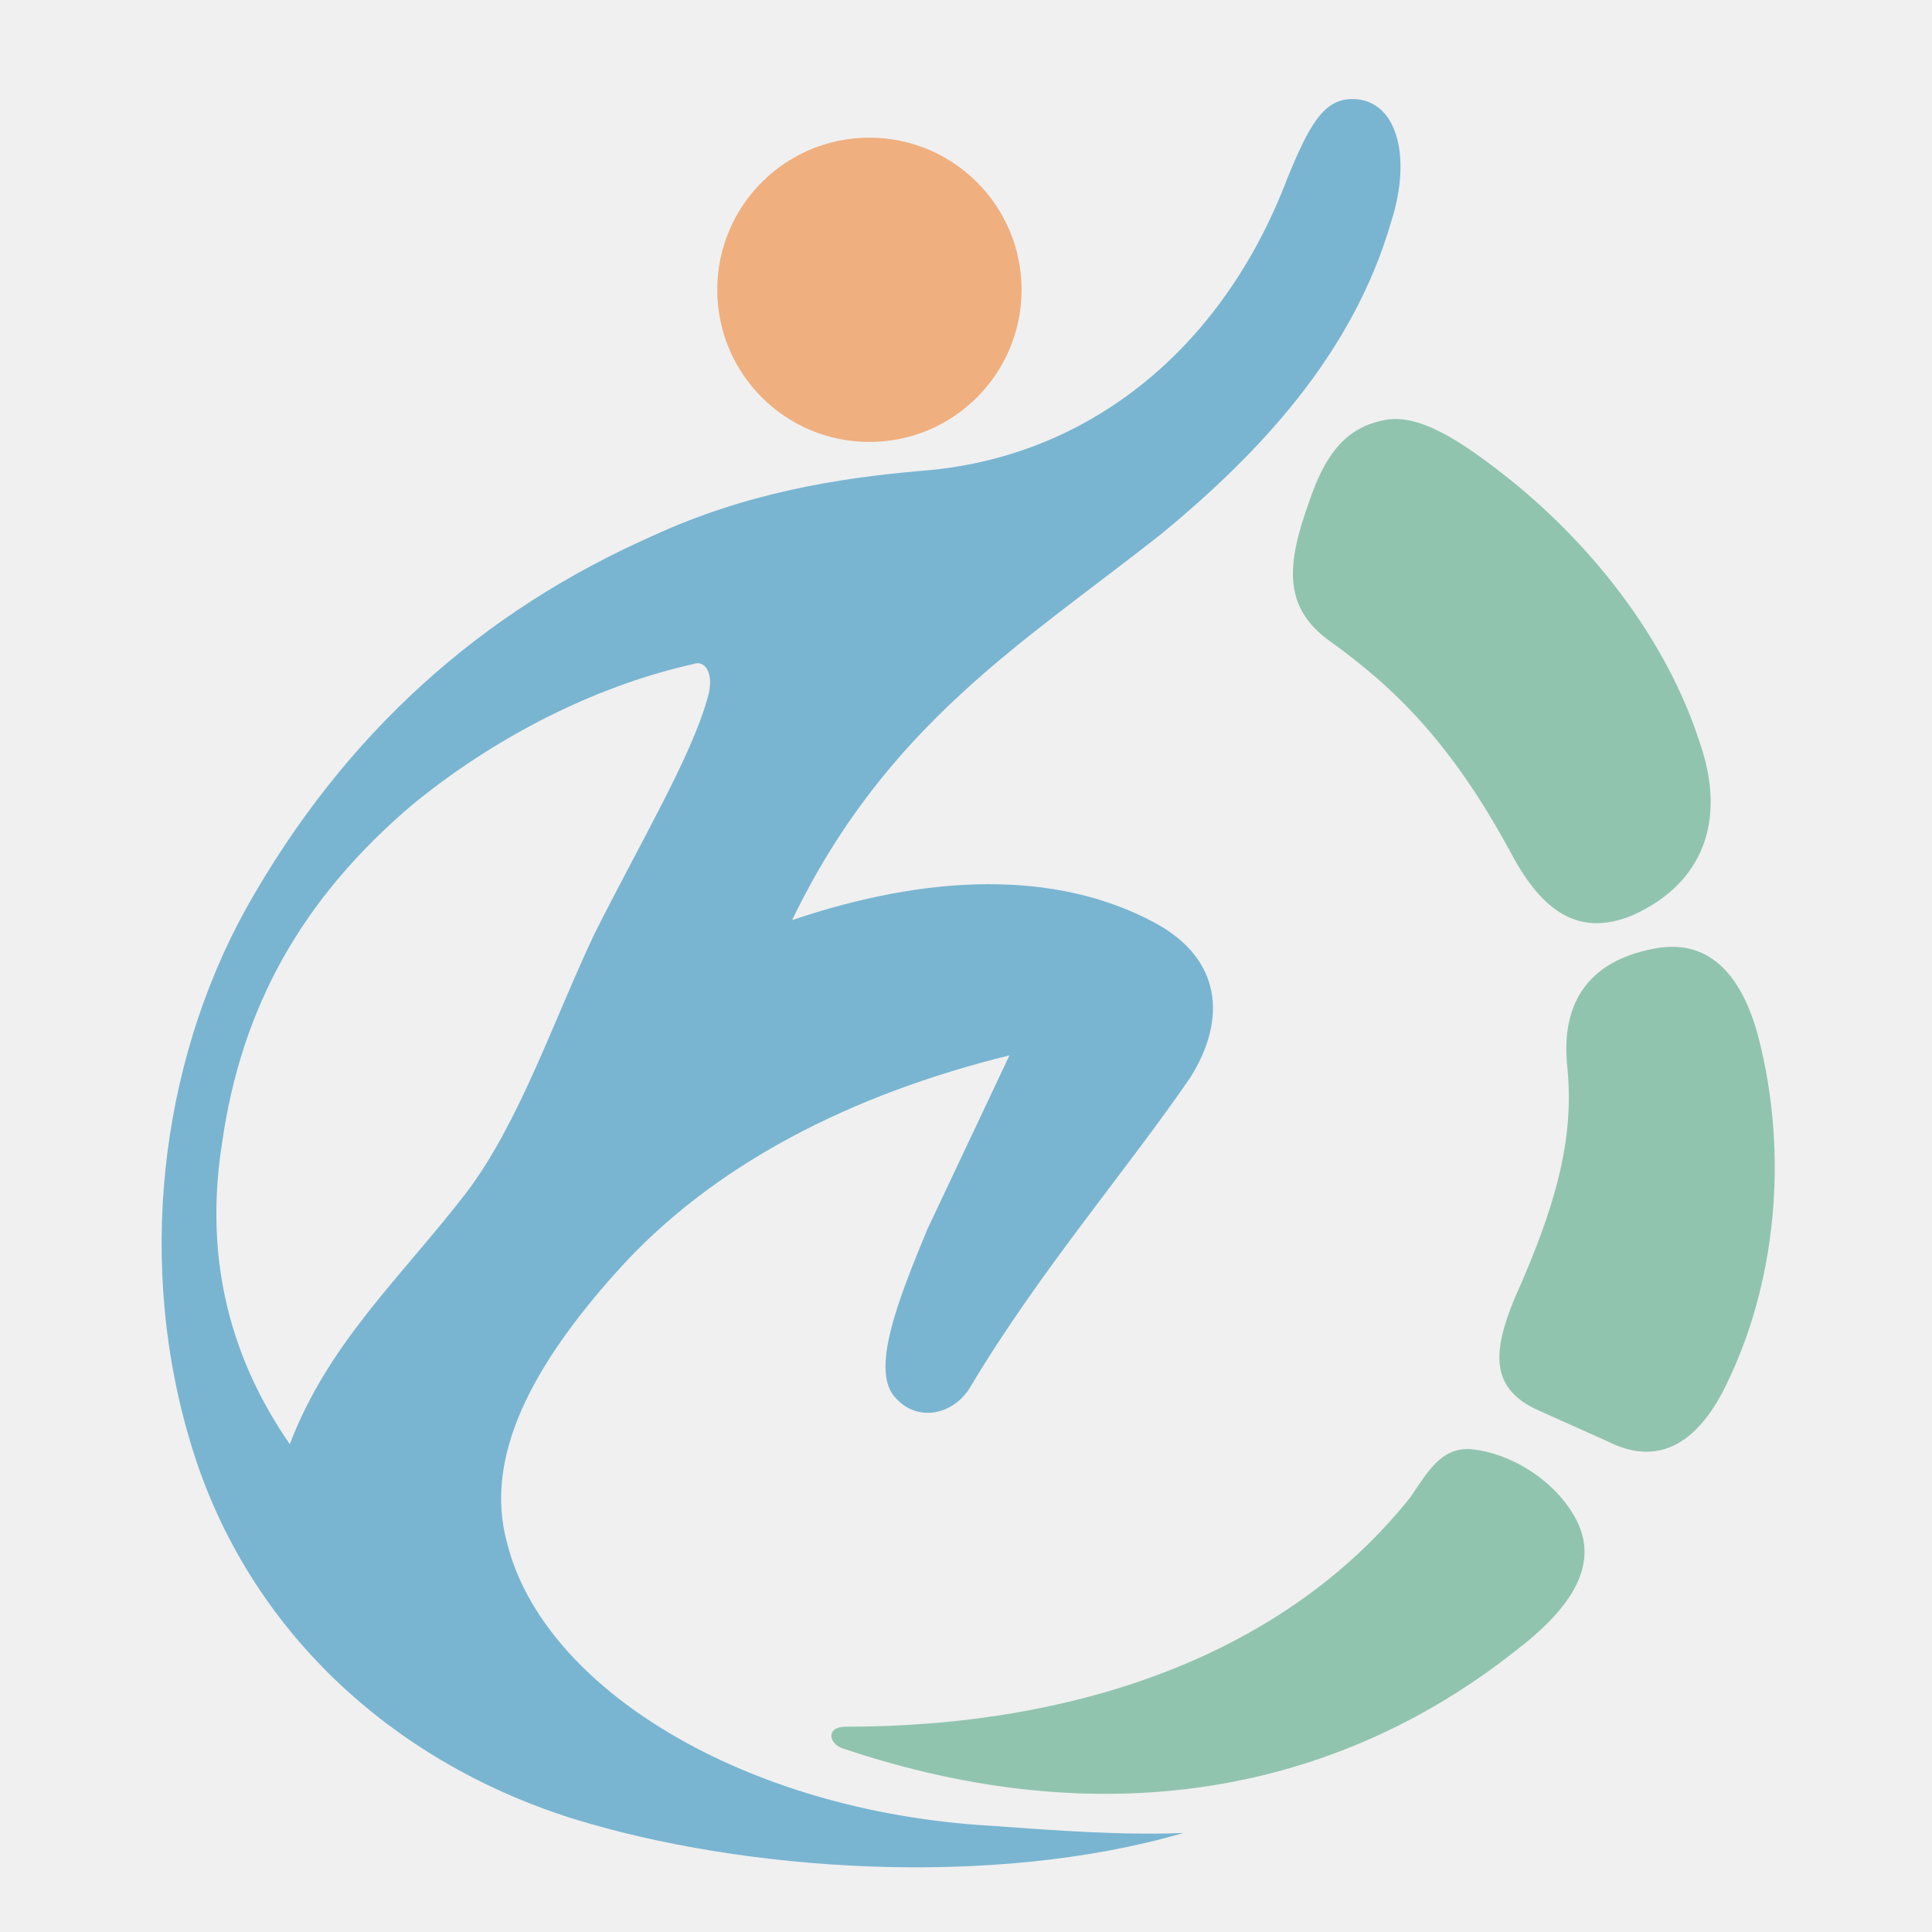
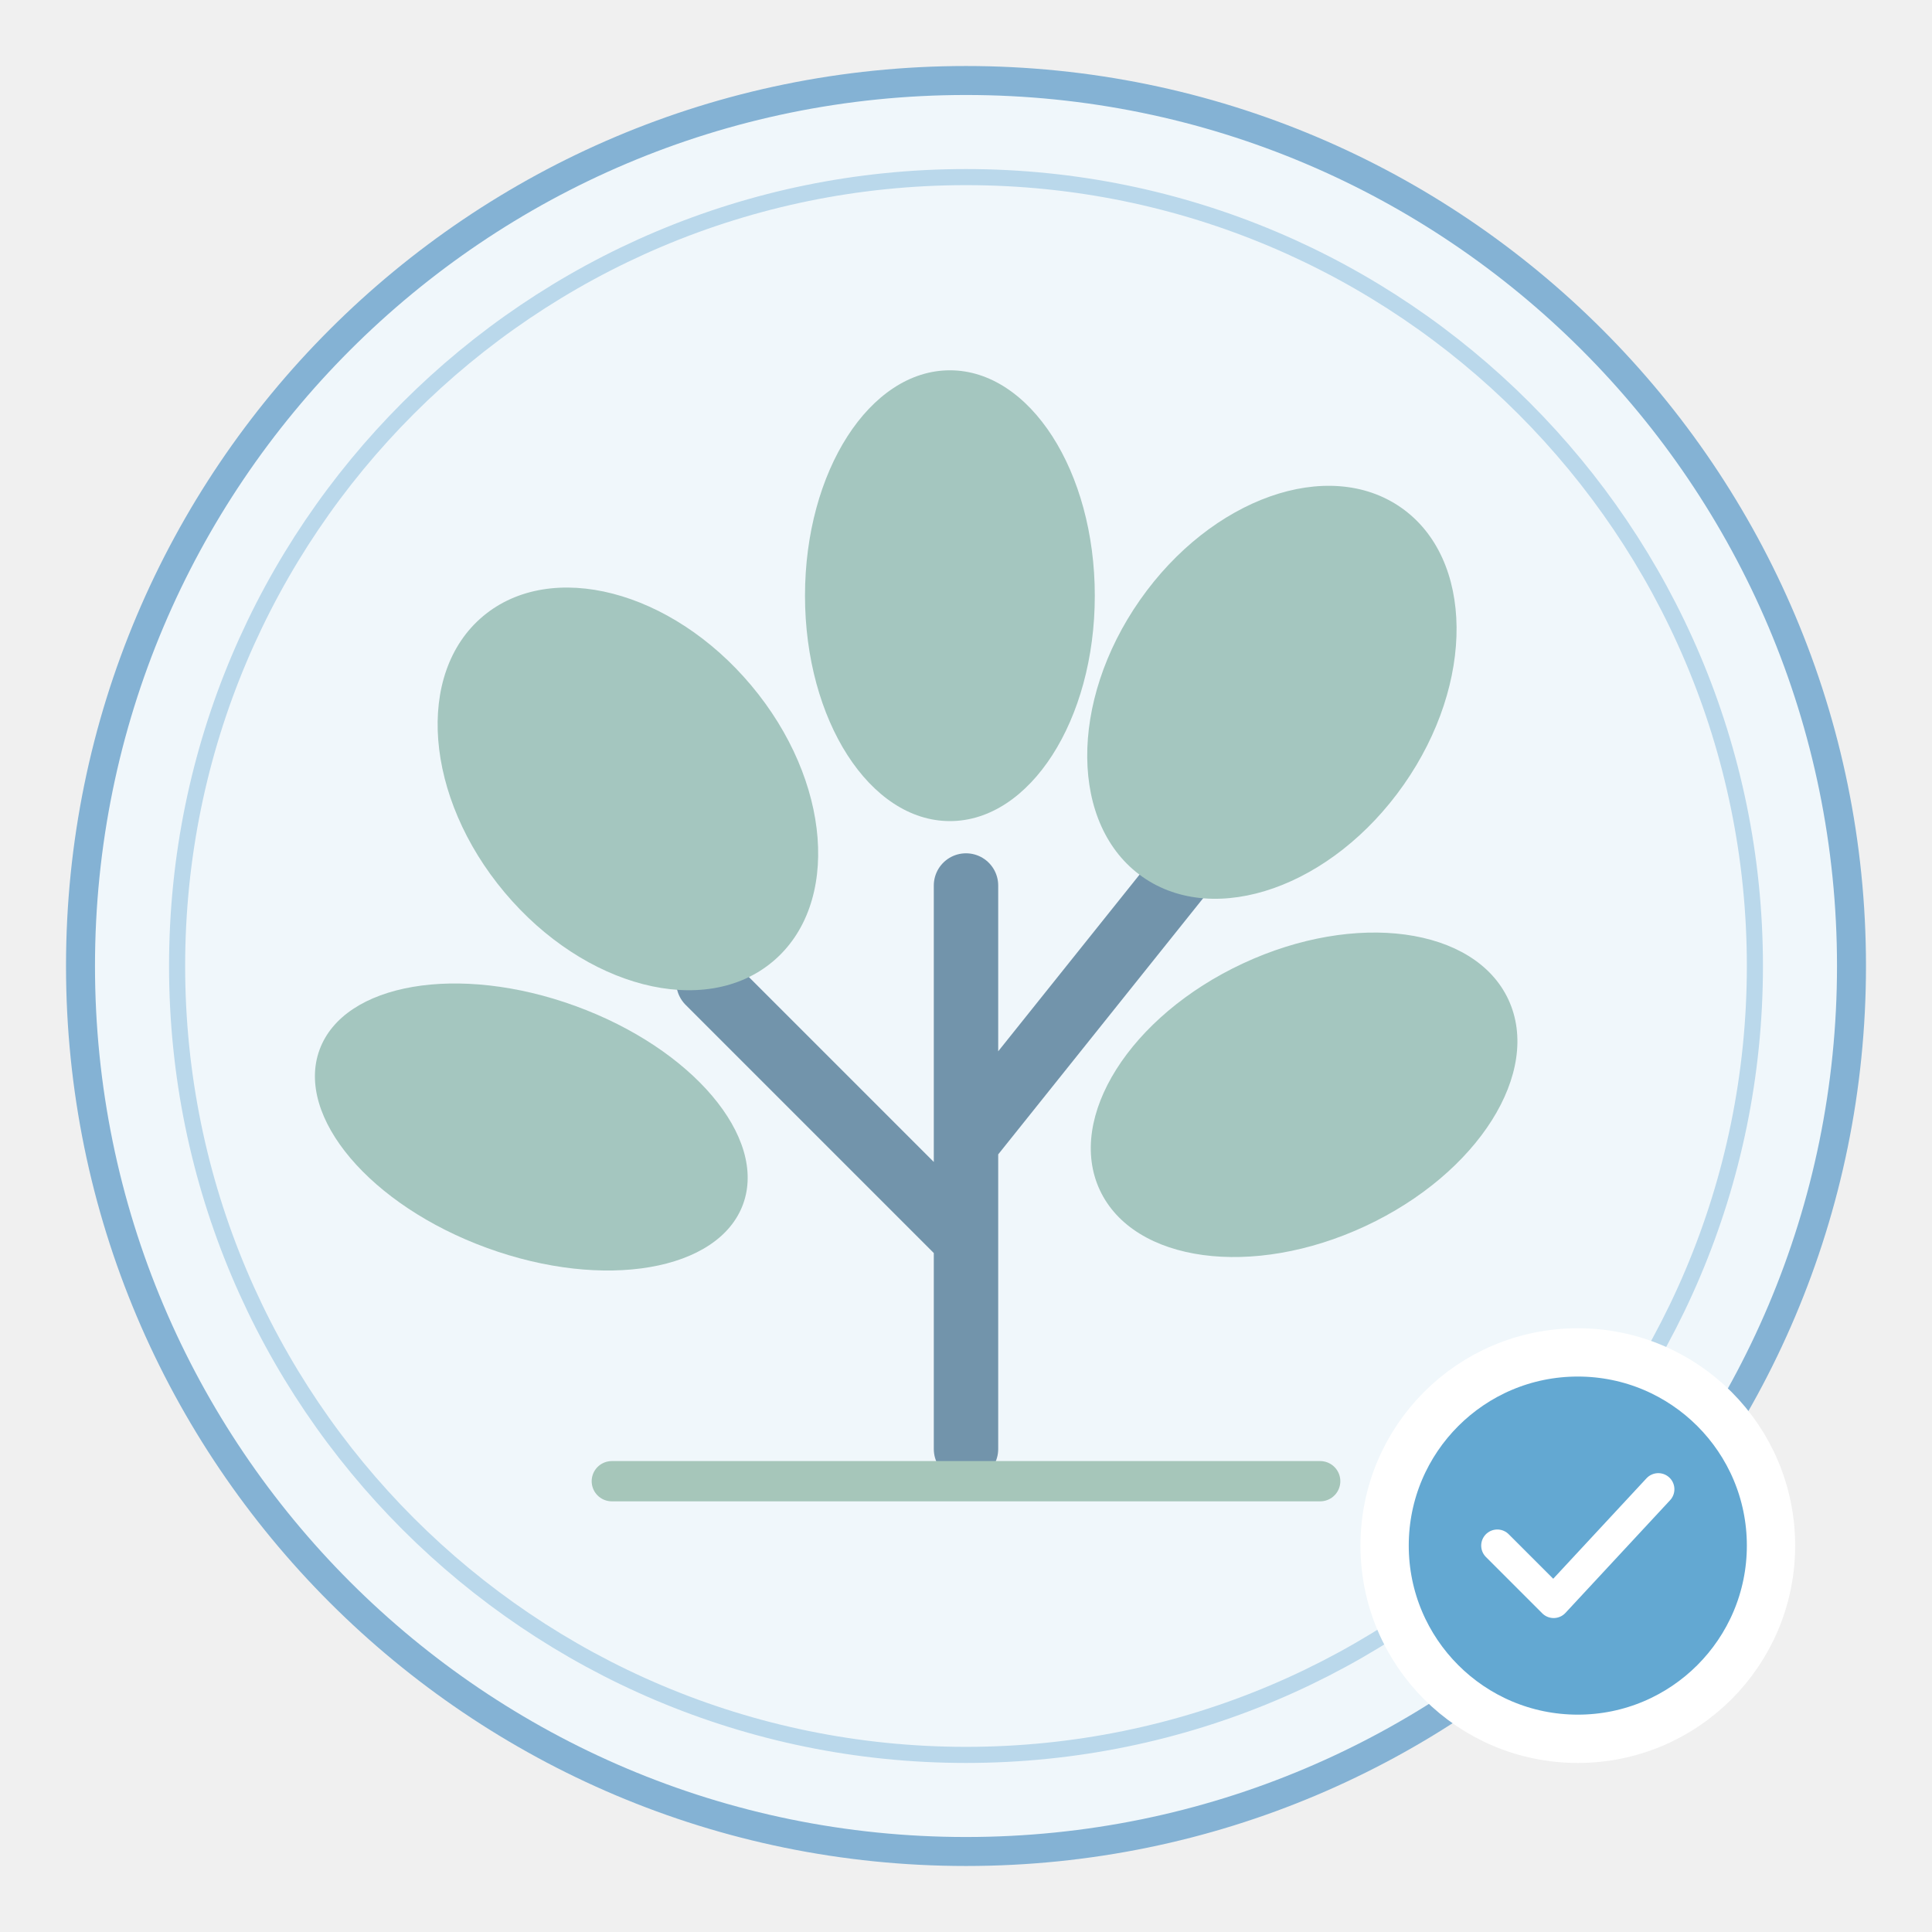
- <svg xmlns="http://www.w3.org/2000/svg" viewBox="240 210 800 800" fill="none">
-   <circle cx="600" cy="330" r="63" fill="#efaf7f" />
-   <path fill="#79b5d1" fill-rule="evenodd" d="M800 251C818 251 825 274 816 302C800 357 761 398 721 431C664 476 607 510 568 591C624 572 677 570 718 592C746 607 748 632 733 656C707 694 670 737 642 784C635 796 620 799 611 789C600 778 612 748 624 719L658 647C593 663 535 692 495 737C461 775 440 813 450 849C465 909 548 960 650 966C678 968 704 970 730 969C651 992 548 985 477 963C401 939 343 884 320 811C296 735 306 651 342 586C383 513 440 463 510 432C549 414 587 408 621 405C690 400 746 355 773 284C782 262 788 251 800 251ZM527 485C491 493 449 512 411 543C365 582 340 627 332 683C325 727 333 769 360 808C376 766 406 739 433 704C455 675 469 633 486 597C505 559 526 524 533 499C536 489 532 483 527 485Z" />
-   <path fill="#91c4af" d="M813 384C827 381 844 392 862 406C898 434 930 474 944 518C955 550 945 576 916 589C892 599 877 585 865 562C841 518 818 495 790 475C771 461 773 443 782 418C789 397 798 387 813 384Z" />
-   <path fill="#91c4af" d="M924 603C947 598 961 613 968 639C981 689 975 742 955 783C944 806 928 818 906 807L877 794C857 785 858 770 867 748C884 710 892 682 889 652C886 624 899 608 924 603Z" />
-   <path fill="#91c4af" d="M848 810C864 811 883 822 892 838C904 859 888 878 867 894C792 953 696 970 589 934C583 932 582 925 590 925C688 925 773 894 824 830C832 818 837 810 848 810Z" />
+ <svg xmlns="http://www.w3.org/2000/svg" viewBox="0 0 120 120" fill="none">
+   <circle cx="60" cy="60" r="55" fill="#f0f7fb" stroke="#84b2d4" stroke-width="1.8" />
+   <circle cx="60" cy="60" r="49" stroke="#bad8eb" stroke-width="1" />
+   <g stroke="#739abc" stroke-width="2.5" stroke-linecap="round" stroke-linejoin="round">
+     <path d="M60 90V55m0 22L44 61m16 10 16-20" stroke="#7294ab" stroke-width="4" />
+     <g fill="#a4c6bf" stroke="none">
+       <ellipse cx="59" cy="37" rx="9" ry="14" />
+       <ellipse cx="39" cy="49" rx="10" ry="14" transform="rotate(-40 39 49)" />
+       <ellipse cx="79" cy="43" rx="10" ry="14" transform="rotate(35 79 43)" />
+       <ellipse cx="33" cy="70" rx="14" ry="8" transform="rotate(20 33 70)" />
+       <ellipse cx="81" cy="68" rx="14" ry="9" transform="rotate(-25 81 68)" />
+     </g>
+     <path d="M38 92h44" stroke="#a6c6ba" />
+   </g>
+   <circle cx="98" cy="96" r="12" fill="#63a8d2" stroke="#fff" stroke-width="3" />
+   <path d="m93 96 3.5 3.5 6.5-7" stroke="#fff" stroke-width="2" stroke-linecap="round" stroke-linejoin="round" />
</svg>
